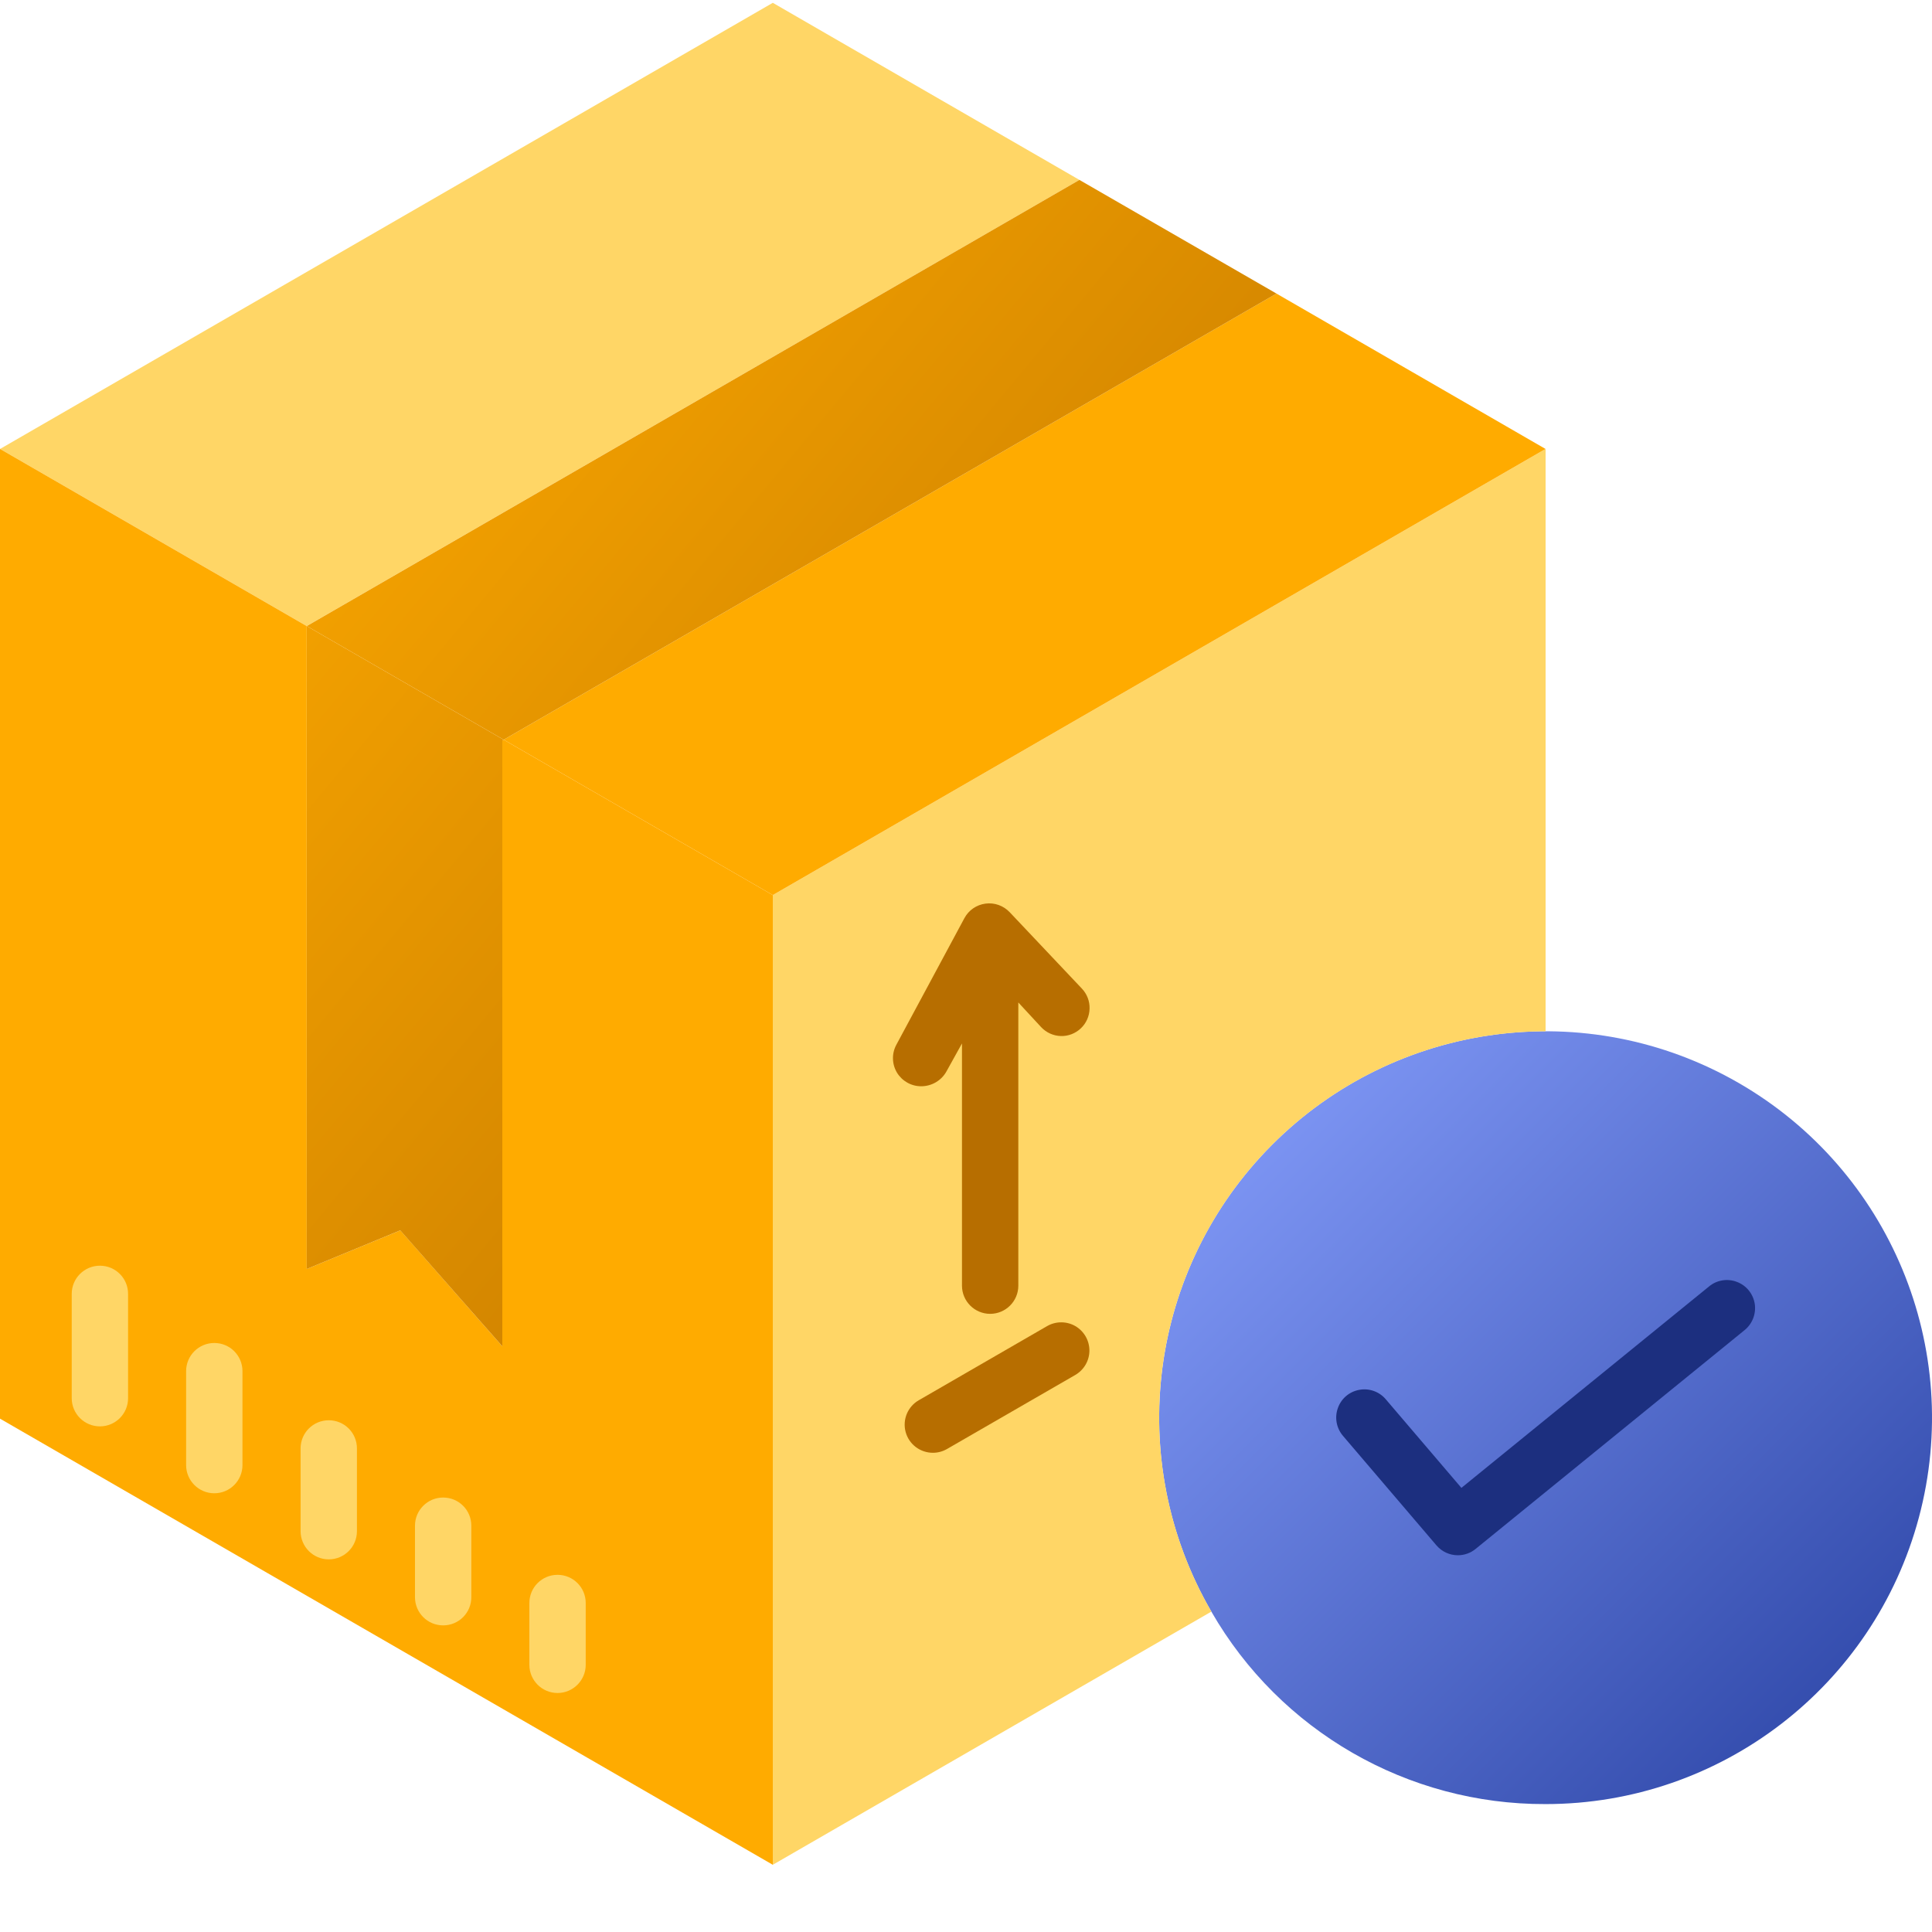
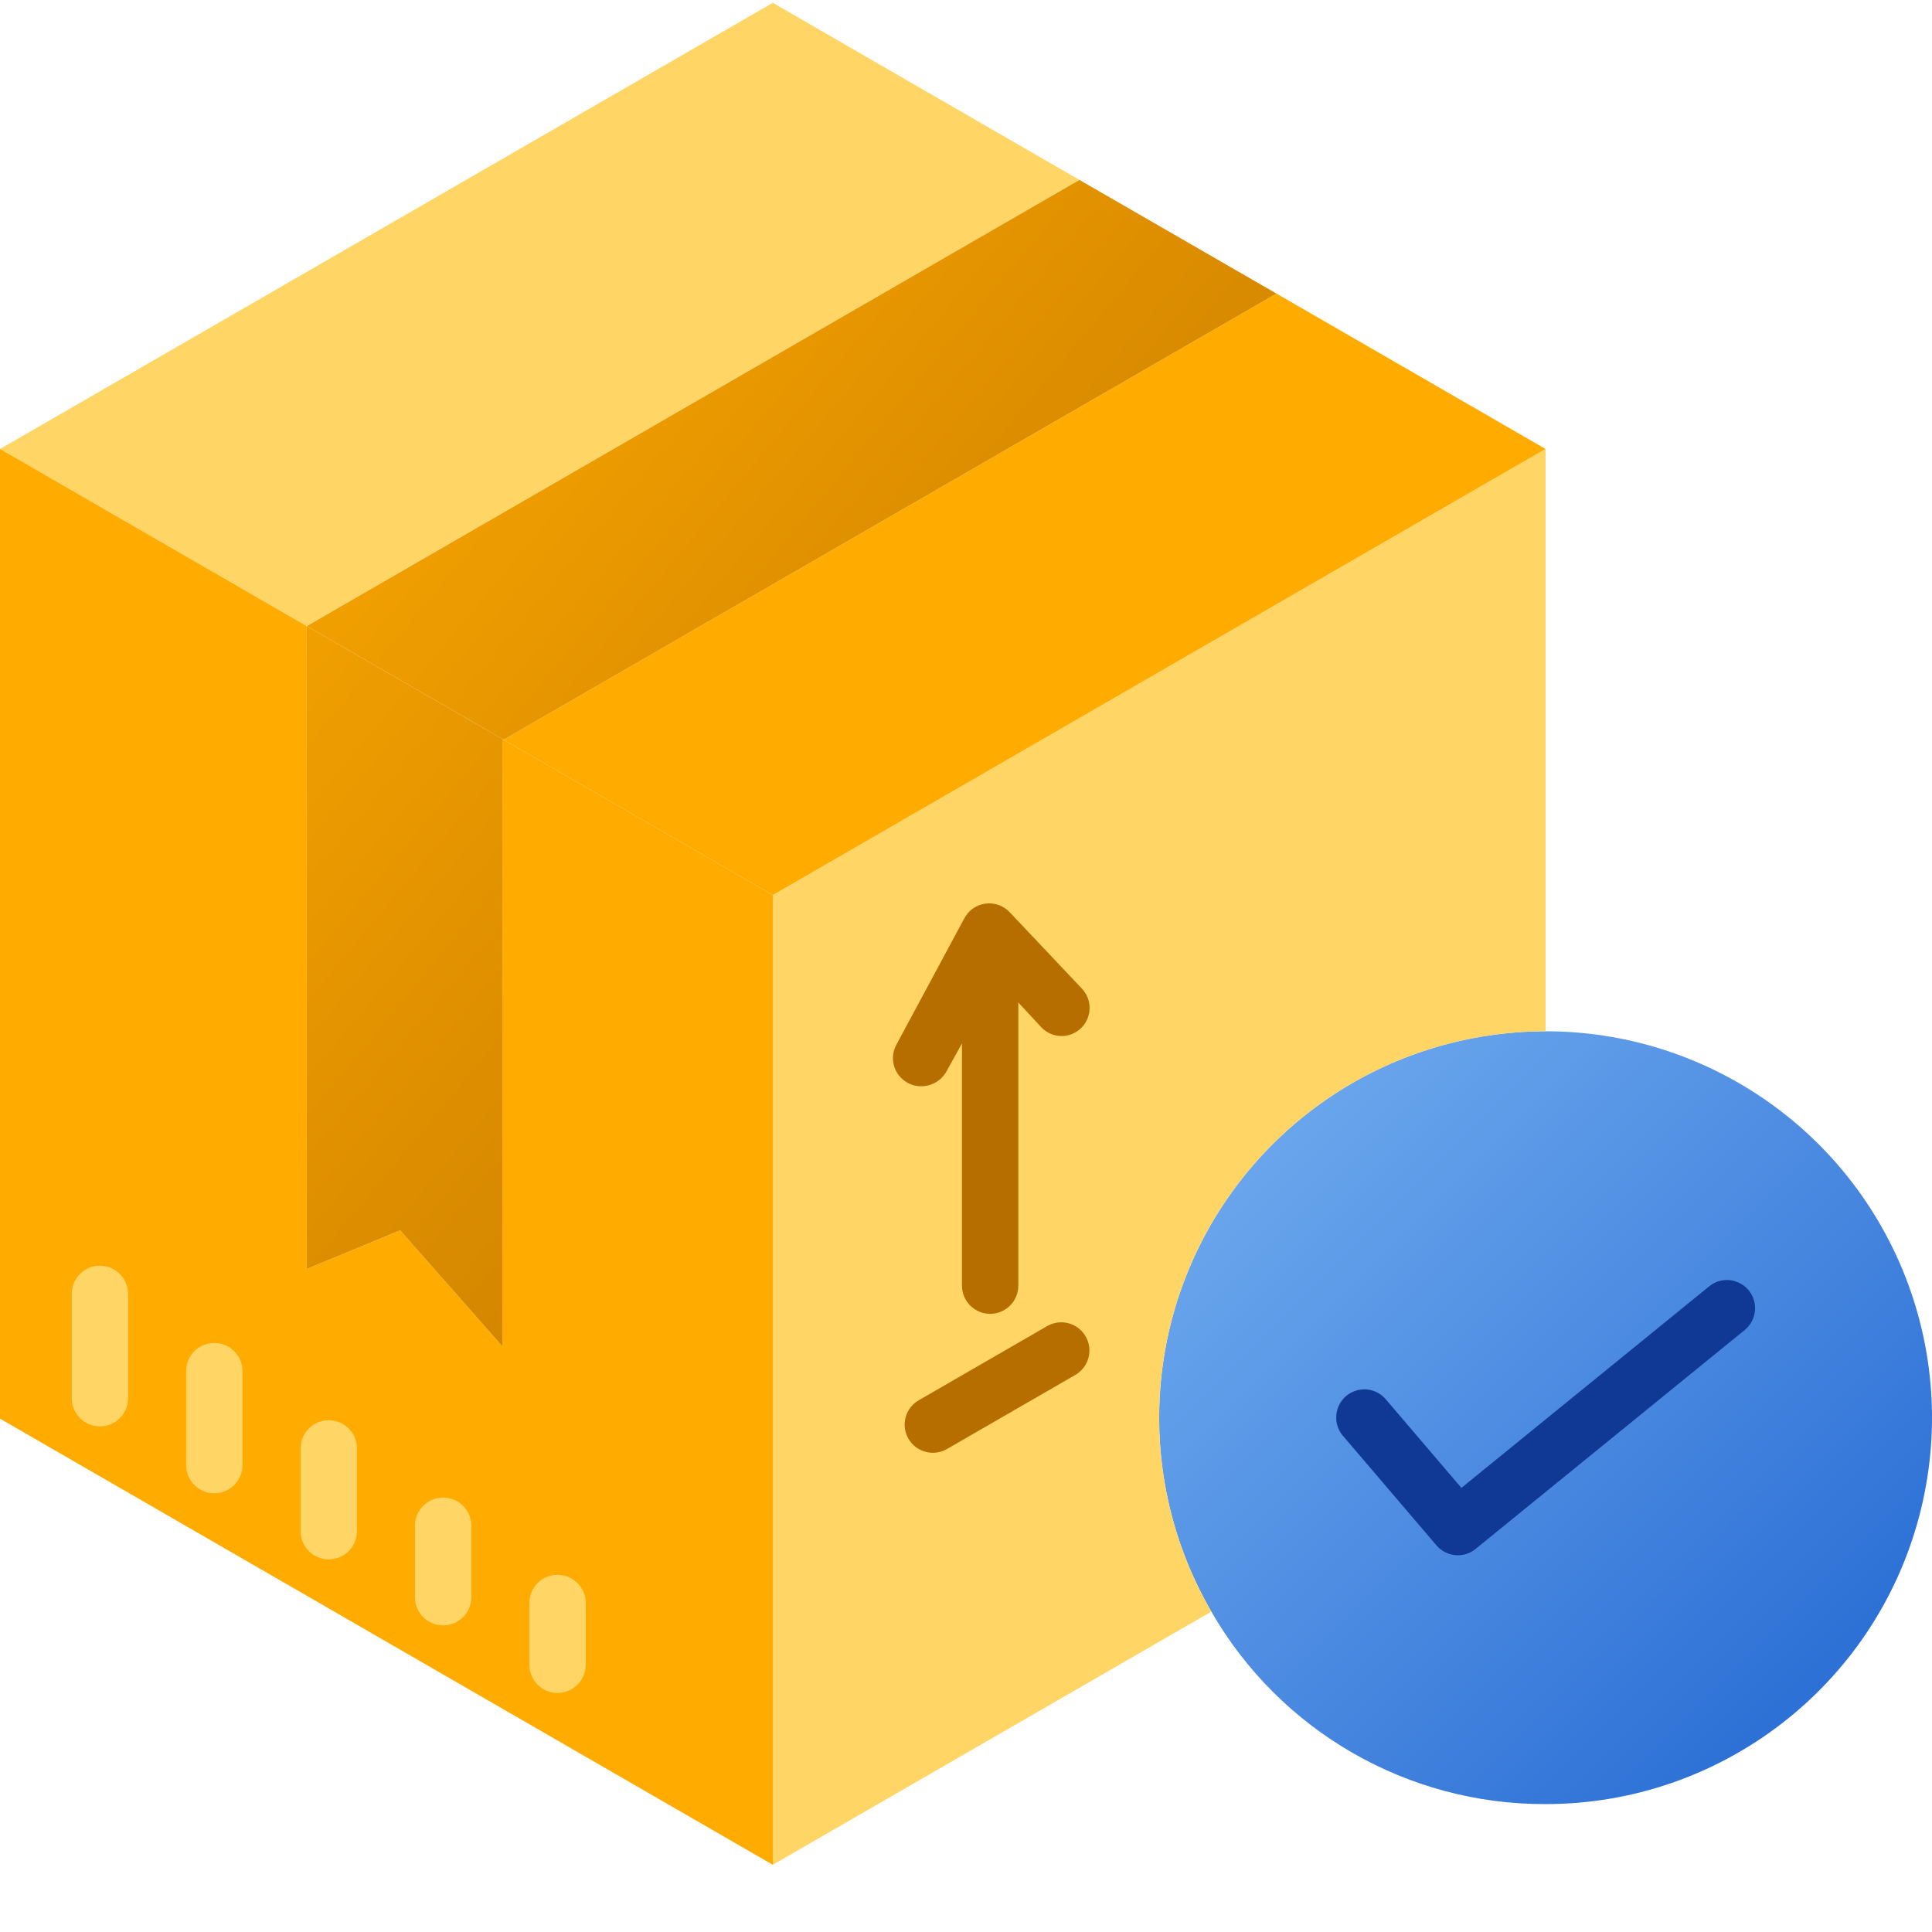
<svg xmlns="http://www.w3.org/2000/svg" width="24" height="24" viewBox="0 0 24 24" fill="none">
  <g>
    <g id="stack">
      <path id="Path" fill-rule="evenodd" clip-rule="evenodd" d="M15.048 20.02C13.957 18.14 14.266 15.762 15.8 14.223C17.334 12.683 19.712 12.367 21.595 13.451C23.479 14.536 24.398 16.751 23.837 18.851C23.276 20.95 21.373 22.411 19.2 22.411C17.487 22.417 15.902 21.505 15.048 20.02Z" fill="url(#paint0_linear_0_8848)" />
      <g id="Vector">
        <path fill-rule="evenodd" clip-rule="evenodd" d="M19.2 5.578V12.811C17.483 12.811 15.897 13.728 15.04 15.216C14.183 16.703 14.186 18.535 15.048 20.02L9.6 23.165V11.119L19.199 5.577L19.2 5.578Z" fill="#FFD666" />
        <path fill-rule="evenodd" clip-rule="evenodd" d="M9.6 0.035L13.409 2.235L3.81 7.777L0.001 5.577L9.6 0.035Z" fill="#FFD666" />
      </g>
      <g id="Vector_2">
        <path fill-rule="evenodd" clip-rule="evenodd" d="M9.6 11.119L6.257 9.189L15.857 3.647L19.199 5.577L9.6 11.119Z" fill="#FFAB00" />
        <path fill-rule="evenodd" clip-rule="evenodd" d="M9.6 11.119V23.165L0 17.623V5.578L0.001 5.577L3.81 7.777V15.764L4.973 15.284L6.24 16.724V9.199L6.257 9.189L9.6 11.119Z" fill="#FFAB00" />
      </g>
      <g id="Vector_3">
        <path fill-rule="evenodd" clip-rule="evenodd" d="M15.857 3.647L6.257 9.189L3.811 7.777L13.409 2.235L15.857 3.647Z" fill="url(#paint1_linear_0_8848)" />
        <path fill-rule="evenodd" clip-rule="evenodd" d="M6.257 9.189L6.24 9.199V16.724L4.972 15.284L3.81 15.764L3.811 7.777L6.257 9.189Z" fill="url(#paint2_linear_0_8848)" />
      </g>
      <g id="Vector_4">
        <path fill-rule="evenodd" clip-rule="evenodd" d="M1.241 17.719C1.048 17.719 0.891 17.562 0.891 17.369V16.073C0.891 15.879 1.048 15.723 1.241 15.723C1.435 15.723 1.591 15.879 1.591 16.073V17.369C1.591 17.562 1.435 17.719 1.241 17.719Z" fill="#FFD666" />
        <path fill-rule="evenodd" clip-rule="evenodd" d="M2.662 18.55C2.469 18.55 2.312 18.393 2.312 18.2V17.033C2.312 16.839 2.469 16.683 2.662 16.683C2.856 16.683 3.012 16.839 3.012 17.033V18.2C3.012 18.393 2.856 18.55 2.662 18.55Z" fill="#FFD666" />
        <path fill-rule="evenodd" clip-rule="evenodd" d="M4.084 19.371C3.891 19.371 3.734 19.214 3.734 19.021V17.993C3.734 17.799 3.891 17.643 4.084 17.643C4.278 17.643 4.434 17.799 4.434 17.993V19.021C4.434 19.214 4.278 19.371 4.084 19.371Z" fill="#FFD666" />
        <path fill-rule="evenodd" clip-rule="evenodd" d="M5.505 20.191C5.312 20.191 5.155 20.035 5.155 19.841V18.953C5.155 18.759 5.312 18.603 5.505 18.603C5.699 18.603 5.855 18.759 5.855 18.953V19.841C5.855 20.035 5.699 20.191 5.505 20.191Z" fill="#FFD666" />
        <path fill-rule="evenodd" clip-rule="evenodd" d="M6.926 21.031C6.733 21.031 6.576 20.874 6.576 20.681V19.913C6.576 19.719 6.733 19.563 6.926 19.563C7.119 19.563 7.276 19.719 7.276 19.913V20.681C7.276 20.874 7.119 21.031 6.926 21.031Z" fill="#FFD666" />
      </g>
-       <path id="Path_2" d="M18.11 19.32C18.008 19.32 17.911 19.275 17.844 19.197L16.684 17.838C16.602 17.743 16.577 17.611 16.619 17.493C16.66 17.374 16.762 17.287 16.886 17.265C17.009 17.242 17.136 17.288 17.216 17.384L18.154 18.483L21.23 15.981C21.326 15.901 21.459 15.879 21.576 15.924C21.694 15.968 21.778 16.072 21.798 16.196C21.817 16.32 21.769 16.445 21.671 16.524L18.331 19.241C18.269 19.292 18.191 19.32 18.11 19.32Z" fill="#1C2F7F" />
+       <path id="Path_2" d="M18.11 19.32C18.008 19.32 17.911 19.275 17.844 19.197L16.684 17.838C16.602 17.743 16.577 17.611 16.619 17.493C16.66 17.374 16.762 17.287 16.886 17.265C17.009 17.242 17.136 17.288 17.216 17.384L18.154 18.483L21.23 15.981C21.326 15.901 21.459 15.879 21.576 15.924C21.694 15.968 21.778 16.072 21.798 16.196C21.817 16.32 21.769 16.445 21.671 16.524L18.331 19.241C18.269 19.292 18.191 19.32 18.11 19.32Z" fill="#103996" />
      <g id="Vector_5">
        <path fill-rule="evenodd" clip-rule="evenodd" d="M11.589 18.047C11.43 18.047 11.291 17.941 11.25 17.788C11.209 17.635 11.276 17.473 11.414 17.394L13.008 16.473C13.116 16.411 13.25 16.411 13.358 16.473C13.466 16.536 13.533 16.651 13.533 16.777C13.533 16.902 13.466 17.017 13.358 17.08L11.764 18C11.71 18.031 11.65 18.047 11.589 18.047Z" fill="#B76E00" />
        <path fill-rule="evenodd" clip-rule="evenodd" d="M12.543 11.332C12.465 11.25 12.354 11.21 12.242 11.225C12.13 11.24 12.033 11.307 11.98 11.406L11.135 12.978C11.076 13.087 11.079 13.218 11.142 13.324C11.206 13.429 11.319 13.494 11.443 13.494C11.573 13.494 11.694 13.424 11.757 13.31L11.95 12.962V15.971C11.95 16.164 12.107 16.321 12.3 16.321C12.493 16.321 12.65 16.164 12.65 15.971V12.453L12.934 12.76C12.998 12.828 13.085 12.867 13.177 12.87C13.27 12.873 13.359 12.838 13.426 12.775C13.494 12.711 13.533 12.623 13.535 12.53C13.538 12.437 13.503 12.347 13.439 12.28L12.543 11.332Z" fill="#B76E00" />
      </g>
    </g>
  </g>
  <defs>
    <linearGradient id="paint0_linear_0_8848" x1="14.4" y1="12.811" x2="24" y2="22.412" gradientUnits="userSpaceOnUse">
-       <stop stop-color="#89A1FF" />
-       <stop offset="1" stop-color="#2740A1" />
+       <stop stop-color="#76B0F1" />
+       <stop offset="1" stop-color="#2065D1" />
    </linearGradient>
    <linearGradient id="paint1_linear_0_8848" x1="3.81" y1="2.235" x2="18.056" y2="14.079" gradientUnits="userSpaceOnUse">
      <stop stop-color="#FFAB00" />
      <stop offset="1" stop-color="#B76E00" />
    </linearGradient>
    <linearGradient id="paint2_linear_0_8848" x1="3.81" y1="2.235" x2="18.056" y2="14.079" gradientUnits="userSpaceOnUse">
      <stop stop-color="#FFAB00" />
      <stop offset="1" stop-color="#B76E00" />
    </linearGradient>
  </defs>
</svg>
